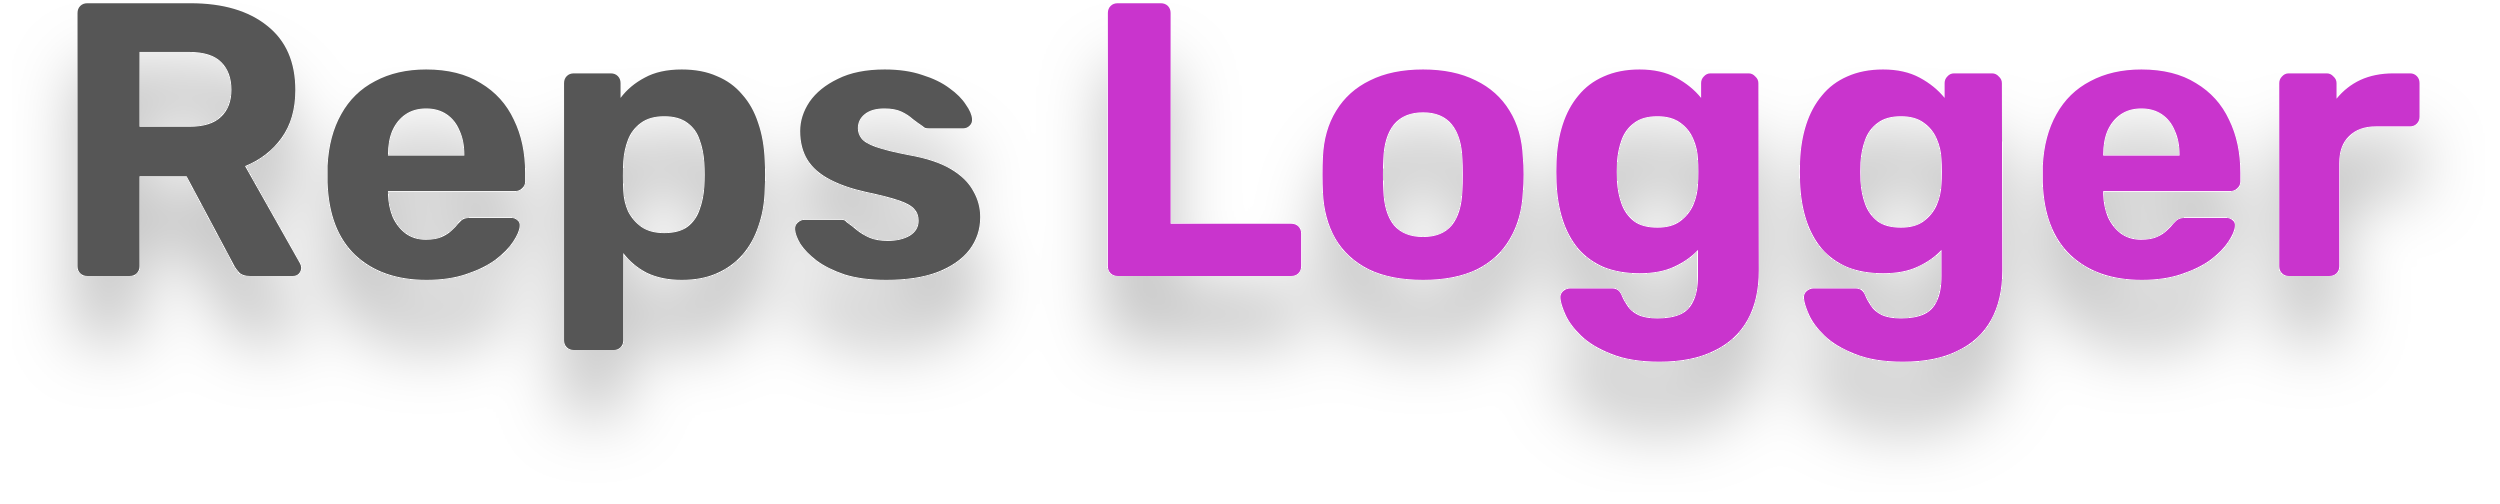
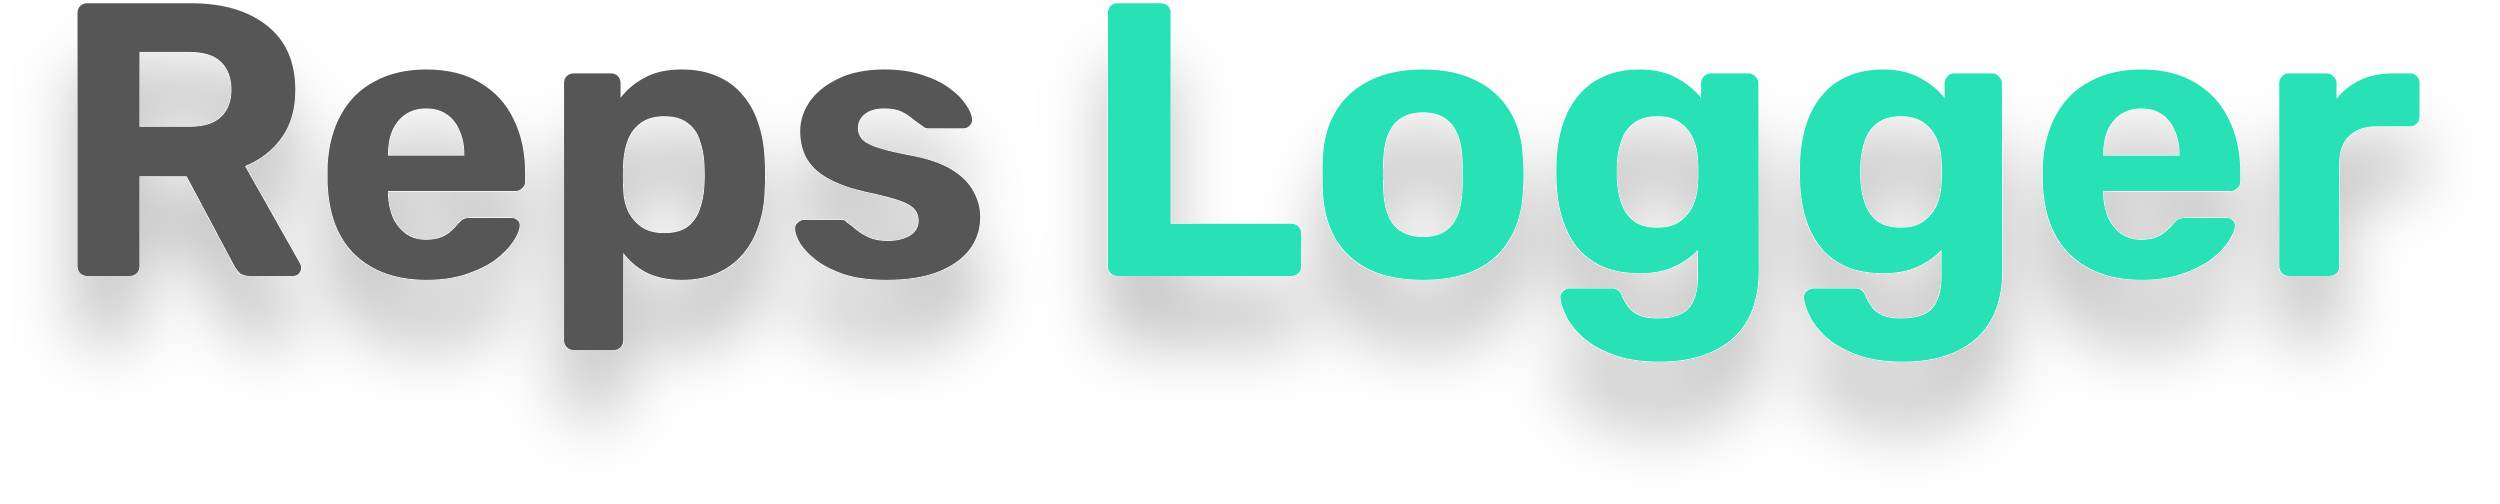
<svg xmlns="http://www.w3.org/2000/svg" width="154" height="31" viewBox="0 0 154 31" fill="none">
  <g filter="url(#filter0_d_2_3)">
    <path d="M5.376 17C5.2 17 5.056 16.944 4.944 16.832C4.832 16.72 4.776 16.576 4.776 16.4V0.8C4.776 0.624 4.832 0.48 4.944 0.368C5.056 0.256 5.2 0.2 5.376 0.2H11.736C13.736 0.2 15.312 0.664 16.464 1.592C17.616 2.504 18.192 3.824 18.192 5.552C18.192 6.72 17.912 7.696 17.352 8.48C16.792 9.264 16.04 9.848 15.096 10.232L18.48 16.232C18.528 16.328 18.552 16.416 18.552 16.496C18.552 16.624 18.504 16.744 18.408 16.856C18.312 16.952 18.192 17 18.048 17H15.384C15.096 17 14.88 16.928 14.736 16.784C14.592 16.624 14.488 16.48 14.424 16.352L11.496 10.856H8.592V16.4C8.592 16.576 8.536 16.72 8.424 16.832C8.312 16.944 8.168 17 7.992 17H5.376ZM8.592 7.808H11.664C12.544 7.808 13.192 7.608 13.608 7.208C14.04 6.808 14.256 6.248 14.256 5.528C14.256 4.808 14.048 4.24 13.632 3.824C13.216 3.408 12.56 3.2 11.664 3.2H8.592V7.808ZM26.275 17.24C24.435 17.24 22.971 16.728 21.883 15.704C20.811 14.68 20.243 13.192 20.179 11.24C20.179 11.112 20.179 10.944 20.179 10.736C20.179 10.512 20.179 10.336 20.179 10.208C20.243 8.976 20.523 7.92 21.019 7.04C21.515 6.144 22.211 5.464 23.107 5C24.003 4.52 25.051 4.28 26.251 4.28C27.595 4.28 28.715 4.56 29.611 5.12C30.523 5.664 31.203 6.416 31.651 7.376C32.115 8.32 32.347 9.408 32.347 10.64V11.192C32.347 11.352 32.283 11.488 32.155 11.6C32.043 11.712 31.907 11.768 31.747 11.768H23.899C23.899 11.784 23.899 11.816 23.899 11.864C23.899 11.896 23.899 11.928 23.899 11.96C23.915 12.472 24.011 12.944 24.187 13.376C24.379 13.792 24.643 14.128 24.979 14.384C25.331 14.64 25.747 14.768 26.227 14.768C26.627 14.768 26.955 14.712 27.211 14.6C27.467 14.488 27.675 14.352 27.835 14.192C28.011 14.032 28.139 13.896 28.219 13.784C28.363 13.624 28.475 13.528 28.555 13.496C28.651 13.448 28.795 13.424 28.987 13.424H31.483C31.643 13.424 31.771 13.472 31.867 13.568C31.979 13.648 32.027 13.768 32.011 13.928C31.995 14.184 31.859 14.504 31.603 14.888C31.363 15.256 31.003 15.624 30.523 15.992C30.043 16.344 29.443 16.64 28.723 16.88C28.019 17.12 27.203 17.24 26.275 17.24ZM23.899 9.584H28.603V9.536C28.603 8.96 28.507 8.464 28.315 8.048C28.139 7.616 27.875 7.28 27.523 7.04C27.171 6.8 26.747 6.68 26.251 6.68C25.755 6.68 25.331 6.8 24.979 7.04C24.627 7.28 24.355 7.616 24.163 8.048C23.987 8.464 23.899 8.96 23.899 9.536V9.584ZM35.346 21.56C35.17 21.56 35.026 21.504 34.914 21.392C34.802 21.28 34.746 21.136 34.746 20.96V5.12C34.746 4.944 34.802 4.8 34.914 4.688C35.026 4.576 35.17 4.52 35.346 4.52H37.626C37.802 4.52 37.946 4.576 38.058 4.688C38.17 4.8 38.226 4.944 38.226 5.12V6.032C38.61 5.52 39.106 5.104 39.714 4.784C40.322 4.448 41.082 4.28 41.994 4.28C42.826 4.28 43.546 4.416 44.154 4.688C44.778 4.944 45.298 5.32 45.714 5.816C46.146 6.296 46.474 6.88 46.698 7.568C46.938 8.256 47.074 9.032 47.106 9.896C47.122 10.2 47.13 10.488 47.13 10.76C47.13 11.032 47.122 11.328 47.106 11.648C47.09 12.464 46.962 13.216 46.722 13.904C46.498 14.592 46.17 15.184 45.738 15.68C45.306 16.176 44.778 16.56 44.154 16.832C43.546 17.104 42.826 17.24 41.994 17.24C41.178 17.24 40.466 17.096 39.858 16.808C39.266 16.504 38.778 16.096 38.394 15.584V20.96C38.394 21.136 38.338 21.28 38.226 21.392C38.114 21.504 37.978 21.56 37.818 21.56H35.346ZM40.914 14.36C41.522 14.36 42.002 14.232 42.354 13.976C42.706 13.704 42.954 13.352 43.098 12.92C43.258 12.488 43.354 12.016 43.386 11.504C43.418 11.008 43.418 10.512 43.386 10.016C43.354 9.504 43.258 9.032 43.098 8.6C42.954 8.168 42.706 7.824 42.354 7.568C42.002 7.296 41.522 7.16 40.914 7.16C40.322 7.16 39.842 7.296 39.474 7.568C39.106 7.84 38.842 8.184 38.682 8.6C38.522 9.016 38.426 9.464 38.394 9.944C38.378 10.232 38.37 10.528 38.37 10.832C38.37 11.136 38.378 11.44 38.394 11.744C38.41 12.192 38.506 12.616 38.682 13.016C38.874 13.4 39.146 13.72 39.498 13.976C39.866 14.232 40.338 14.36 40.914 14.36ZM54.596 17.24C53.604 17.24 52.748 17.128 52.028 16.904C51.324 16.664 50.748 16.376 50.3 16.04C49.868 15.704 49.54 15.368 49.316 15.032C49.108 14.68 48.996 14.384 48.98 14.144C48.964 13.968 49.02 13.824 49.148 13.712C49.276 13.6 49.404 13.544 49.532 13.544H51.86C51.908 13.544 51.956 13.552 52.004 13.568C52.052 13.584 52.1 13.624 52.148 13.688C52.356 13.832 52.572 14 52.796 14.192C53.02 14.368 53.276 14.52 53.564 14.648C53.868 14.776 54.244 14.84 54.692 14.84C55.22 14.84 55.668 14.736 56.036 14.528C56.404 14.304 56.588 13.992 56.588 13.592C56.588 13.304 56.5 13.064 56.324 12.872C56.164 12.68 55.852 12.504 55.388 12.344C54.924 12.184 54.236 12.008 53.324 11.816C52.46 11.624 51.724 11.368 51.116 11.048C50.508 10.728 50.052 10.328 49.748 9.848C49.444 9.352 49.292 8.76 49.292 8.072C49.292 7.448 49.484 6.848 49.868 6.272C50.268 5.696 50.852 5.224 51.62 4.856C52.388 4.472 53.348 4.28 54.5 4.28C55.38 4.28 56.148 4.392 56.804 4.616C57.476 4.824 58.036 5.096 58.484 5.432C58.932 5.752 59.268 6.088 59.492 6.44C59.732 6.776 59.86 7.072 59.876 7.328C59.892 7.488 59.844 7.624 59.732 7.736C59.62 7.848 59.492 7.904 59.348 7.904H57.212C57.132 7.904 57.06 7.896 56.996 7.88C56.932 7.848 56.876 7.808 56.828 7.76C56.636 7.632 56.436 7.488 56.228 7.328C56.036 7.152 55.804 7 55.532 6.872C55.26 6.744 54.908 6.68 54.476 6.68C53.948 6.68 53.54 6.8 53.252 7.04C52.98 7.264 52.844 7.552 52.844 7.904C52.844 8.128 52.916 8.336 53.06 8.528C53.204 8.72 53.5 8.896 53.948 9.056C54.396 9.216 55.076 9.384 55.988 9.56C57.076 9.752 57.94 10.04 58.58 10.424C59.22 10.808 59.676 11.256 59.948 11.768C60.236 12.264 60.38 12.8 60.38 13.376C60.38 14.128 60.156 14.8 59.708 15.392C59.26 15.968 58.604 16.424 57.74 16.76C56.892 17.08 55.844 17.24 54.596 17.24Z" fill="#565656" />
-     <path d="M68.845 17C68.669 17 68.525 16.944 68.413 16.832C68.301 16.72 68.245 16.576 68.245 16.4V0.8C68.245 0.624 68.301 0.48 68.413 0.368C68.525 0.256 68.669 0.2 68.845 0.2H71.509C71.685 0.2 71.829 0.256 71.941 0.368C72.053 0.48 72.109 0.624 72.109 0.8V13.784H79.549C79.725 13.784 79.869 13.84 79.981 13.952C80.093 14.064 80.149 14.208 80.149 14.384V16.4C80.149 16.576 80.093 16.72 79.981 16.832C79.869 16.944 79.725 17 79.549 17H68.845ZM87.662 17.24C86.334 17.24 85.222 17.024 84.326 16.592C83.43 16.144 82.742 15.512 82.261 14.696C81.797 13.88 81.541 12.928 81.493 11.84C81.478 11.52 81.469 11.16 81.469 10.76C81.469 10.344 81.478 9.984 81.493 9.68C81.541 8.576 81.814 7.624 82.309 6.824C82.805 6.008 83.501 5.384 84.397 4.952C85.293 4.504 86.382 4.28 87.662 4.28C88.925 4.28 90.005 4.504 90.901 4.952C91.797 5.384 92.493 6.008 92.99 6.824C93.486 7.624 93.757 8.576 93.805 9.68C93.838 9.984 93.853 10.344 93.853 10.76C93.853 11.16 93.838 11.52 93.805 11.84C93.757 12.928 93.493 13.88 93.013 14.696C92.549 15.512 91.87 16.144 90.974 16.592C90.078 17.024 88.974 17.24 87.662 17.24ZM87.662 14.6C88.445 14.6 89.037 14.36 89.438 13.88C89.838 13.384 90.053 12.664 90.085 11.72C90.102 11.48 90.109 11.16 90.109 10.76C90.109 10.36 90.102 10.04 90.085 9.8C90.053 8.872 89.838 8.16 89.438 7.664C89.037 7.168 88.445 6.92 87.662 6.92C86.877 6.92 86.278 7.168 85.862 7.664C85.462 8.16 85.246 8.872 85.213 9.8C85.198 10.04 85.189 10.36 85.189 10.76C85.189 11.16 85.198 11.48 85.213 11.72C85.246 12.664 85.462 13.384 85.862 13.88C86.278 14.36 86.877 14.6 87.662 14.6ZM102.22 22.28C101.036 22.28 100.052 22.12 99.268 21.8C98.484 21.496 97.86 21.12 97.396 20.672C96.948 20.24 96.628 19.808 96.436 19.376C96.244 18.944 96.14 18.608 96.124 18.368C96.108 18.192 96.164 18.048 96.292 17.936C96.42 17.824 96.564 17.768 96.724 17.768H99.292C99.436 17.768 99.556 17.8 99.652 17.864C99.764 17.944 99.852 18.072 99.916 18.248C99.996 18.44 100.108 18.64 100.252 18.848C100.396 19.072 100.612 19.256 100.9 19.4C101.204 19.544 101.604 19.616 102.1 19.616C102.66 19.616 103.124 19.536 103.492 19.376C103.86 19.216 104.132 18.944 104.308 18.56C104.5 18.176 104.596 17.656 104.596 17V15.392C104.212 15.808 103.724 16.152 103.132 16.424C102.556 16.696 101.844 16.832 100.996 16.832C100.164 16.832 99.428 16.704 98.788 16.448C98.164 16.176 97.644 15.8 97.228 15.32C96.812 14.824 96.492 14.232 96.268 13.544C96.044 12.856 95.916 12.08 95.884 11.216C95.868 10.784 95.868 10.36 95.884 9.944C95.916 9.112 96.044 8.352 96.268 7.664C96.492 6.976 96.812 6.384 97.228 5.888C97.644 5.376 98.164 4.984 98.788 4.712C99.428 4.424 100.164 4.28 100.996 4.28C101.876 4.28 102.628 4.448 103.252 4.784C103.876 5.12 104.388 5.536 104.788 6.032V5.12C104.788 4.96 104.844 4.824 104.956 4.712C105.068 4.584 105.204 4.52 105.364 4.52H107.716C107.876 4.52 108.012 4.584 108.124 4.712C108.252 4.824 108.316 4.96 108.316 5.12L108.34 16.664C108.34 17.864 108.108 18.88 107.644 19.712C107.18 20.544 106.492 21.176 105.58 21.608C104.684 22.056 103.564 22.28 102.22 22.28ZM102.1 14.024C102.676 14.024 103.14 13.896 103.492 13.64C103.86 13.368 104.132 13.032 104.308 12.632C104.484 12.216 104.58 11.784 104.596 11.336C104.612 11.16 104.62 10.912 104.62 10.592C104.62 10.256 104.612 10 104.596 9.824C104.58 9.376 104.484 8.952 104.308 8.552C104.132 8.136 103.86 7.8 103.492 7.544C103.14 7.288 102.676 7.16 102.1 7.16C101.492 7.16 101.012 7.296 100.66 7.568C100.308 7.824 100.052 8.168 99.892 8.6C99.732 9.032 99.636 9.504 99.604 10.016C99.588 10.4 99.588 10.776 99.604 11.144C99.636 11.672 99.732 12.152 99.892 12.584C100.052 13.016 100.308 13.368 100.66 13.64C101.012 13.896 101.492 14.024 102.1 14.024ZM117.22 22.28C116.036 22.28 115.052 22.12 114.268 21.8C113.484 21.496 112.86 21.12 112.396 20.672C111.948 20.24 111.628 19.808 111.436 19.376C111.244 18.944 111.14 18.608 111.124 18.368C111.108 18.192 111.164 18.048 111.292 17.936C111.42 17.824 111.564 17.768 111.724 17.768H114.292C114.436 17.768 114.556 17.8 114.652 17.864C114.764 17.944 114.852 18.072 114.916 18.248C114.996 18.44 115.108 18.64 115.252 18.848C115.396 19.072 115.612 19.256 115.9 19.4C116.204 19.544 116.604 19.616 117.1 19.616C117.66 19.616 118.124 19.536 118.492 19.376C118.86 19.216 119.132 18.944 119.308 18.56C119.5 18.176 119.596 17.656 119.596 17V15.392C119.212 15.808 118.724 16.152 118.132 16.424C117.556 16.696 116.844 16.832 115.996 16.832C115.164 16.832 114.428 16.704 113.788 16.448C113.164 16.176 112.644 15.8 112.228 15.32C111.812 14.824 111.492 14.232 111.268 13.544C111.044 12.856 110.916 12.08 110.884 11.216C110.868 10.784 110.868 10.36 110.884 9.944C110.916 9.112 111.044 8.352 111.268 7.664C111.492 6.976 111.812 6.384 112.228 5.888C112.644 5.376 113.164 4.984 113.788 4.712C114.428 4.424 115.164 4.28 115.996 4.28C116.876 4.28 117.628 4.448 118.252 4.784C118.876 5.12 119.388 5.536 119.788 6.032V5.12C119.788 4.96 119.844 4.824 119.956 4.712C120.068 4.584 120.204 4.52 120.364 4.52H122.716C122.876 4.52 123.012 4.584 123.124 4.712C123.252 4.824 123.316 4.96 123.316 5.12L123.34 16.664C123.34 17.864 123.108 18.88 122.644 19.712C122.18 20.544 121.492 21.176 120.58 21.608C119.684 22.056 118.564 22.28 117.22 22.28ZM117.1 14.024C117.676 14.024 118.14 13.896 118.492 13.64C118.86 13.368 119.132 13.032 119.308 12.632C119.484 12.216 119.58 11.784 119.596 11.336C119.612 11.16 119.62 10.912 119.62 10.592C119.62 10.256 119.612 10 119.596 9.824C119.58 9.376 119.484 8.952 119.308 8.552C119.132 8.136 118.86 7.8 118.492 7.544C118.14 7.288 117.676 7.16 117.1 7.16C116.492 7.16 116.012 7.296 115.66 7.568C115.308 7.824 115.052 8.168 114.892 8.6C114.732 9.032 114.636 9.504 114.604 10.016C114.588 10.4 114.588 10.776 114.604 11.144C114.636 11.672 114.732 12.152 114.892 12.584C115.052 13.016 115.308 13.368 115.66 13.64C116.012 13.896 116.492 14.024 117.1 14.024ZM131.932 17.24C130.092 17.24 128.628 16.728 127.54 15.704C126.468 14.68 125.9 13.192 125.836 11.24C125.836 11.112 125.836 10.944 125.836 10.736C125.836 10.512 125.836 10.336 125.836 10.208C125.9 8.976 126.18 7.92 126.676 7.04C127.172 6.144 127.868 5.464 128.764 5C129.66 4.52 130.708 4.28 131.908 4.28C133.252 4.28 134.372 4.56 135.268 5.12C136.18 5.664 136.86 6.416 137.308 7.376C137.772 8.32 138.004 9.408 138.004 10.64V11.192C138.004 11.352 137.94 11.488 137.812 11.6C137.7 11.712 137.564 11.768 137.404 11.768H129.556C129.556 11.784 129.556 11.816 129.556 11.864C129.556 11.896 129.556 11.928 129.556 11.96C129.572 12.472 129.668 12.944 129.844 13.376C130.036 13.792 130.3 14.128 130.636 14.384C130.988 14.64 131.404 14.768 131.884 14.768C132.284 14.768 132.612 14.712 132.868 14.6C133.124 14.488 133.332 14.352 133.492 14.192C133.668 14.032 133.796 13.896 133.876 13.784C134.02 13.624 134.132 13.528 134.212 13.496C134.308 13.448 134.452 13.424 134.644 13.424H137.14C137.3 13.424 137.428 13.472 137.524 13.568C137.636 13.648 137.684 13.768 137.668 13.928C137.652 14.184 137.516 14.504 137.26 14.888C137.02 15.256 136.66 15.624 136.18 15.992C135.7 16.344 135.1 16.64 134.38 16.88C133.676 17.12 132.86 17.24 131.932 17.24ZM129.556 9.584H134.26V9.536C134.26 8.96 134.164 8.464 133.972 8.048C133.796 7.616 133.532 7.28 133.18 7.04C132.828 6.8 132.404 6.68 131.908 6.68C131.412 6.68 130.988 6.8 130.636 7.04C130.284 7.28 130.012 7.616 129.82 8.048C129.644 8.464 129.556 8.96 129.556 9.536V9.584ZM140.979 17C140.819 17 140.683 16.944 140.571 16.832C140.459 16.72 140.403 16.576 140.403 16.4V5.12C140.403 4.96 140.459 4.824 140.571 4.712C140.683 4.584 140.819 4.52 140.979 4.52H143.331C143.491 4.52 143.627 4.584 143.739 4.712C143.867 4.824 143.931 4.96 143.931 5.12V6.08C144.331 5.584 144.819 5.2 145.395 4.928C145.987 4.656 146.667 4.52 147.435 4.52H148.467C148.627 4.52 148.763 4.576 148.875 4.688C148.987 4.8 149.043 4.944 149.043 5.12V7.184C149.043 7.36 148.987 7.504 148.875 7.616C148.763 7.728 148.627 7.784 148.467 7.784H146.355C145.651 7.784 145.099 7.984 144.699 8.384C144.299 8.768 144.099 9.32 144.099 10.04V16.4C144.099 16.576 144.043 16.72 143.931 16.832C143.819 16.944 143.675 17 143.499 17H140.979Z" fill="#C00FC4" fill-opacity="0.84" />
+     <path d="M68.845 17C68.669 17 68.525 16.944 68.413 16.832C68.301 16.72 68.245 16.576 68.245 16.4V0.8C68.245 0.624 68.301 0.48 68.413 0.368C68.525 0.256 68.669 0.2 68.845 0.2H71.509C71.685 0.2 71.829 0.256 71.941 0.368C72.053 0.48 72.109 0.624 72.109 0.8V13.784H79.549C79.725 13.784 79.869 13.84 79.981 13.952C80.093 14.064 80.149 14.208 80.149 14.384V16.4C80.149 16.576 80.093 16.72 79.981 16.832C79.869 16.944 79.725 17 79.549 17H68.845ZM87.662 17.24C86.334 17.24 85.222 17.024 84.326 16.592C83.43 16.144 82.742 15.512 82.261 14.696C81.797 13.88 81.541 12.928 81.493 11.84C81.478 11.52 81.469 11.16 81.469 10.76C81.469 10.344 81.478 9.984 81.493 9.68C81.541 8.576 81.814 7.624 82.309 6.824C82.805 6.008 83.501 5.384 84.397 4.952C85.293 4.504 86.382 4.28 87.662 4.28C88.925 4.28 90.005 4.504 90.901 4.952C91.797 5.384 92.493 6.008 92.99 6.824C93.486 7.624 93.757 8.576 93.805 9.68C93.838 9.984 93.853 10.344 93.853 10.76C93.853 11.16 93.838 11.52 93.805 11.84C93.757 12.928 93.493 13.88 93.013 14.696C92.549 15.512 91.87 16.144 90.974 16.592C90.078 17.024 88.974 17.24 87.662 17.24ZM87.662 14.6C88.445 14.6 89.037 14.36 89.438 13.88C89.838 13.384 90.053 12.664 90.085 11.72C90.102 11.48 90.109 11.16 90.109 10.76C90.109 10.36 90.102 10.04 90.085 9.8C90.053 8.872 89.838 8.16 89.438 7.664C89.037 7.168 88.445 6.92 87.662 6.92C86.877 6.92 86.278 7.168 85.862 7.664C85.462 8.16 85.246 8.872 85.213 9.8C85.198 10.04 85.189 10.36 85.189 10.76C85.189 11.16 85.198 11.48 85.213 11.72C85.246 12.664 85.462 13.384 85.862 13.88C86.278 14.36 86.877 14.6 87.662 14.6ZM102.22 22.28C101.036 22.28 100.052 22.12 99.268 21.8C98.484 21.496 97.86 21.12 97.396 20.672C96.948 20.24 96.628 19.808 96.436 19.376C96.244 18.944 96.14 18.608 96.124 18.368C96.108 18.192 96.164 18.048 96.292 17.936C96.42 17.824 96.564 17.768 96.724 17.768H99.292C99.436 17.768 99.556 17.8 99.652 17.864C99.764 17.944 99.852 18.072 99.916 18.248C99.996 18.44 100.108 18.64 100.252 18.848C100.396 19.072 100.612 19.256 100.9 19.4C101.204 19.544 101.604 19.616 102.1 19.616C102.66 19.616 103.124 19.536 103.492 19.376C103.86 19.216 104.132 18.944 104.308 18.56C104.5 18.176 104.596 17.656 104.596 17V15.392C104.212 15.808 103.724 16.152 103.132 16.424C102.556 16.696 101.844 16.832 100.996 16.832C100.164 16.832 99.428 16.704 98.788 16.448C98.164 16.176 97.644 15.8 97.228 15.32C96.812 14.824 96.492 14.232 96.268 13.544C96.044 12.856 95.916 12.08 95.884 11.216C95.868 10.784 95.868 10.36 95.884 9.944C95.916 9.112 96.044 8.352 96.268 7.664C96.492 6.976 96.812 6.384 97.228 5.888C97.644 5.376 98.164 4.984 98.788 4.712C99.428 4.424 100.164 4.28 100.996 4.28C101.876 4.28 102.628 4.448 103.252 4.784C103.876 5.12 104.388 5.536 104.788 6.032V5.12C104.788 4.96 104.844 4.824 104.956 4.712C105.068 4.584 105.204 4.52 105.364 4.52H107.716C107.876 4.52 108.012 4.584 108.124 4.712C108.252 4.824 108.316 4.96 108.316 5.12L108.34 16.664C108.34 17.864 108.108 18.88 107.644 19.712C107.18 20.544 106.492 21.176 105.58 21.608C104.684 22.056 103.564 22.28 102.22 22.28ZM102.1 14.024C102.676 14.024 103.14 13.896 103.492 13.64C103.86 13.368 104.132 13.032 104.308 12.632C104.484 12.216 104.58 11.784 104.596 11.336C104.612 11.16 104.62 10.912 104.62 10.592C104.62 10.256 104.612 10 104.596 9.824C104.58 9.376 104.484 8.952 104.308 8.552C104.132 8.136 103.86 7.8 103.492 7.544C103.14 7.288 102.676 7.16 102.1 7.16C101.492 7.16 101.012 7.296 100.66 7.568C100.308 7.824 100.052 8.168 99.892 8.6C99.732 9.032 99.636 9.504 99.604 10.016C99.588 10.4 99.588 10.776 99.604 11.144C99.636 11.672 99.732 12.152 99.892 12.584C100.052 13.016 100.308 13.368 100.66 13.64C101.012 13.896 101.492 14.024 102.1 14.024ZM117.22 22.28C116.036 22.28 115.052 22.12 114.268 21.8C113.484 21.496 112.86 21.12 112.396 20.672C111.948 20.24 111.628 19.808 111.436 19.376C111.244 18.944 111.14 18.608 111.124 18.368C111.108 18.192 111.164 18.048 111.292 17.936C111.42 17.824 111.564 17.768 111.724 17.768H114.292C114.436 17.768 114.556 17.8 114.652 17.864C114.764 17.944 114.852 18.072 114.916 18.248C114.996 18.44 115.108 18.64 115.252 18.848C115.396 19.072 115.612 19.256 115.9 19.4C116.204 19.544 116.604 19.616 117.1 19.616C117.66 19.616 118.124 19.536 118.492 19.376C118.86 19.216 119.132 18.944 119.308 18.56C119.5 18.176 119.596 17.656 119.596 17V15.392C119.212 15.808 118.724 16.152 118.132 16.424C117.556 16.696 116.844 16.832 115.996 16.832C115.164 16.832 114.428 16.704 113.788 16.448C113.164 16.176 112.644 15.8 112.228 15.32C111.812 14.824 111.492 14.232 111.268 13.544C111.044 12.856 110.916 12.08 110.884 11.216C110.868 10.784 110.868 10.36 110.884 9.944C110.916 9.112 111.044 8.352 111.268 7.664C111.492 6.976 111.812 6.384 112.228 5.888C112.644 5.376 113.164 4.984 113.788 4.712C114.428 4.424 115.164 4.28 115.996 4.28C116.876 4.28 117.628 4.448 118.252 4.784C118.876 5.12 119.388 5.536 119.788 6.032V5.12C119.788 4.96 119.844 4.824 119.956 4.712C120.068 4.584 120.204 4.52 120.364 4.52H122.716C122.876 4.52 123.012 4.584 123.124 4.712C123.252 4.824 123.316 4.96 123.316 5.12L123.34 16.664C123.34 17.864 123.108 18.88 122.644 19.712C122.18 20.544 121.492 21.176 120.58 21.608C119.684 22.056 118.564 22.28 117.22 22.28ZM117.1 14.024C117.676 14.024 118.14 13.896 118.492 13.64C118.86 13.368 119.132 13.032 119.308 12.632C119.484 12.216 119.58 11.784 119.596 11.336C119.612 11.16 119.62 10.912 119.62 10.592C119.62 10.256 119.612 10 119.596 9.824C119.58 9.376 119.484 8.952 119.308 8.552C119.132 8.136 118.86 7.8 118.492 7.544C118.14 7.288 117.676 7.16 117.1 7.16C116.492 7.16 116.012 7.296 115.66 7.568C115.308 7.824 115.052 8.168 114.892 8.6C114.732 9.032 114.636 9.504 114.604 10.016C114.588 10.4 114.588 10.776 114.604 11.144C114.636 11.672 114.732 12.152 114.892 12.584C115.052 13.016 115.308 13.368 115.66 13.64C116.012 13.896 116.492 14.024 117.1 14.024ZM131.932 17.24C130.092 17.24 128.628 16.728 127.54 15.704C126.468 14.68 125.9 13.192 125.836 11.24C125.836 11.112 125.836 10.944 125.836 10.736C125.836 10.512 125.836 10.336 125.836 10.208C125.9 8.976 126.18 7.92 126.676 7.04C127.172 6.144 127.868 5.464 128.764 5C129.66 4.52 130.708 4.28 131.908 4.28C133.252 4.28 134.372 4.56 135.268 5.12C136.18 5.664 136.86 6.416 137.308 7.376C137.772 8.32 138.004 9.408 138.004 10.64V11.192C138.004 11.352 137.94 11.488 137.812 11.6C137.7 11.712 137.564 11.768 137.404 11.768H129.556C129.556 11.784 129.556 11.816 129.556 11.864C129.556 11.896 129.556 11.928 129.556 11.96C129.572 12.472 129.668 12.944 129.844 13.376C130.036 13.792 130.3 14.128 130.636 14.384C130.988 14.64 131.404 14.768 131.884 14.768C132.284 14.768 132.612 14.712 132.868 14.6C133.124 14.488 133.332 14.352 133.492 14.192C133.668 14.032 133.796 13.896 133.876 13.784C134.02 13.624 134.132 13.528 134.212 13.496C134.308 13.448 134.452 13.424 134.644 13.424H137.14C137.3 13.424 137.428 13.472 137.524 13.568C137.636 13.648 137.684 13.768 137.668 13.928C137.652 14.184 137.516 14.504 137.26 14.888C137.02 15.256 136.66 15.624 136.18 15.992C135.7 16.344 135.1 16.64 134.38 16.88C133.676 17.12 132.86 17.24 131.932 17.24ZM129.556 9.584H134.26V9.536C134.26 8.96 134.164 8.464 133.972 8.048C133.796 7.616 133.532 7.28 133.18 7.04C132.828 6.8 132.404 6.68 131.908 6.68C131.412 6.68 130.988 6.8 130.636 7.04C130.284 7.28 130.012 7.616 129.82 8.048C129.644 8.464 129.556 8.96 129.556 9.536V9.584ZM140.979 17C140.819 17 140.683 16.944 140.571 16.832C140.459 16.72 140.403 16.576 140.403 16.4V5.12C140.403 4.96 140.459 4.824 140.571 4.712C140.683 4.584 140.819 4.52 140.979 4.52H143.331C143.491 4.52 143.627 4.584 143.739 4.712C143.867 4.824 143.931 4.96 143.931 5.12V6.08C144.331 5.584 144.819 5.2 145.395 4.928C145.987 4.656 146.667 4.52 147.435 4.52H148.467C148.627 4.52 148.763 4.576 148.875 4.688C148.987 4.8 149.043 4.944 149.043 5.12V7.184C149.043 7.36 148.987 7.504 148.875 7.616C148.763 7.728 148.627 7.784 148.467 7.784H146.355C145.651 7.784 145.099 7.984 144.699 8.384C144.299 8.768 144.099 9.32 144.099 10.04V16.4C144.099 16.576 144.043 16.72 143.931 16.832C143.819 16.944 143.675 17 143.499 17H140.979Z" fill="#00DDA8" fill-opacity="0.84" />
  </g>
  <defs>
    <filter id="filter0_d_2_3" x="0.776" y="0.2" width="152.267" height="30.08" filterUnits="userSpaceOnUse" color-interpolation-filters="sRGB">
      <feFlood flood-opacity="0" result="BackgroundImageFix" />
      <feColorMatrix in="SourceAlpha" type="matrix" values="0 0 0 0 0 0 0 0 0 0 0 0 0 0 0 0 0 0 127 0" result="hardAlpha" />
      <feOffset dy="4" />
      <feGaussianBlur stdDeviation="2" />
      <feComposite in2="hardAlpha" operator="out" />
      <feColorMatrix type="matrix" values="0 0 0 0 0 0 0 0 0 0 0 0 0 0 0 0 0 0 0.25 0" />
      <feBlend mode="normal" in2="BackgroundImageFix" result="effect1_dropShadow_2_3" />
      <feBlend mode="normal" in="SourceGraphic" in2="effect1_dropShadow_2_3" result="shape" />
    </filter>
  </defs>
</svg>
